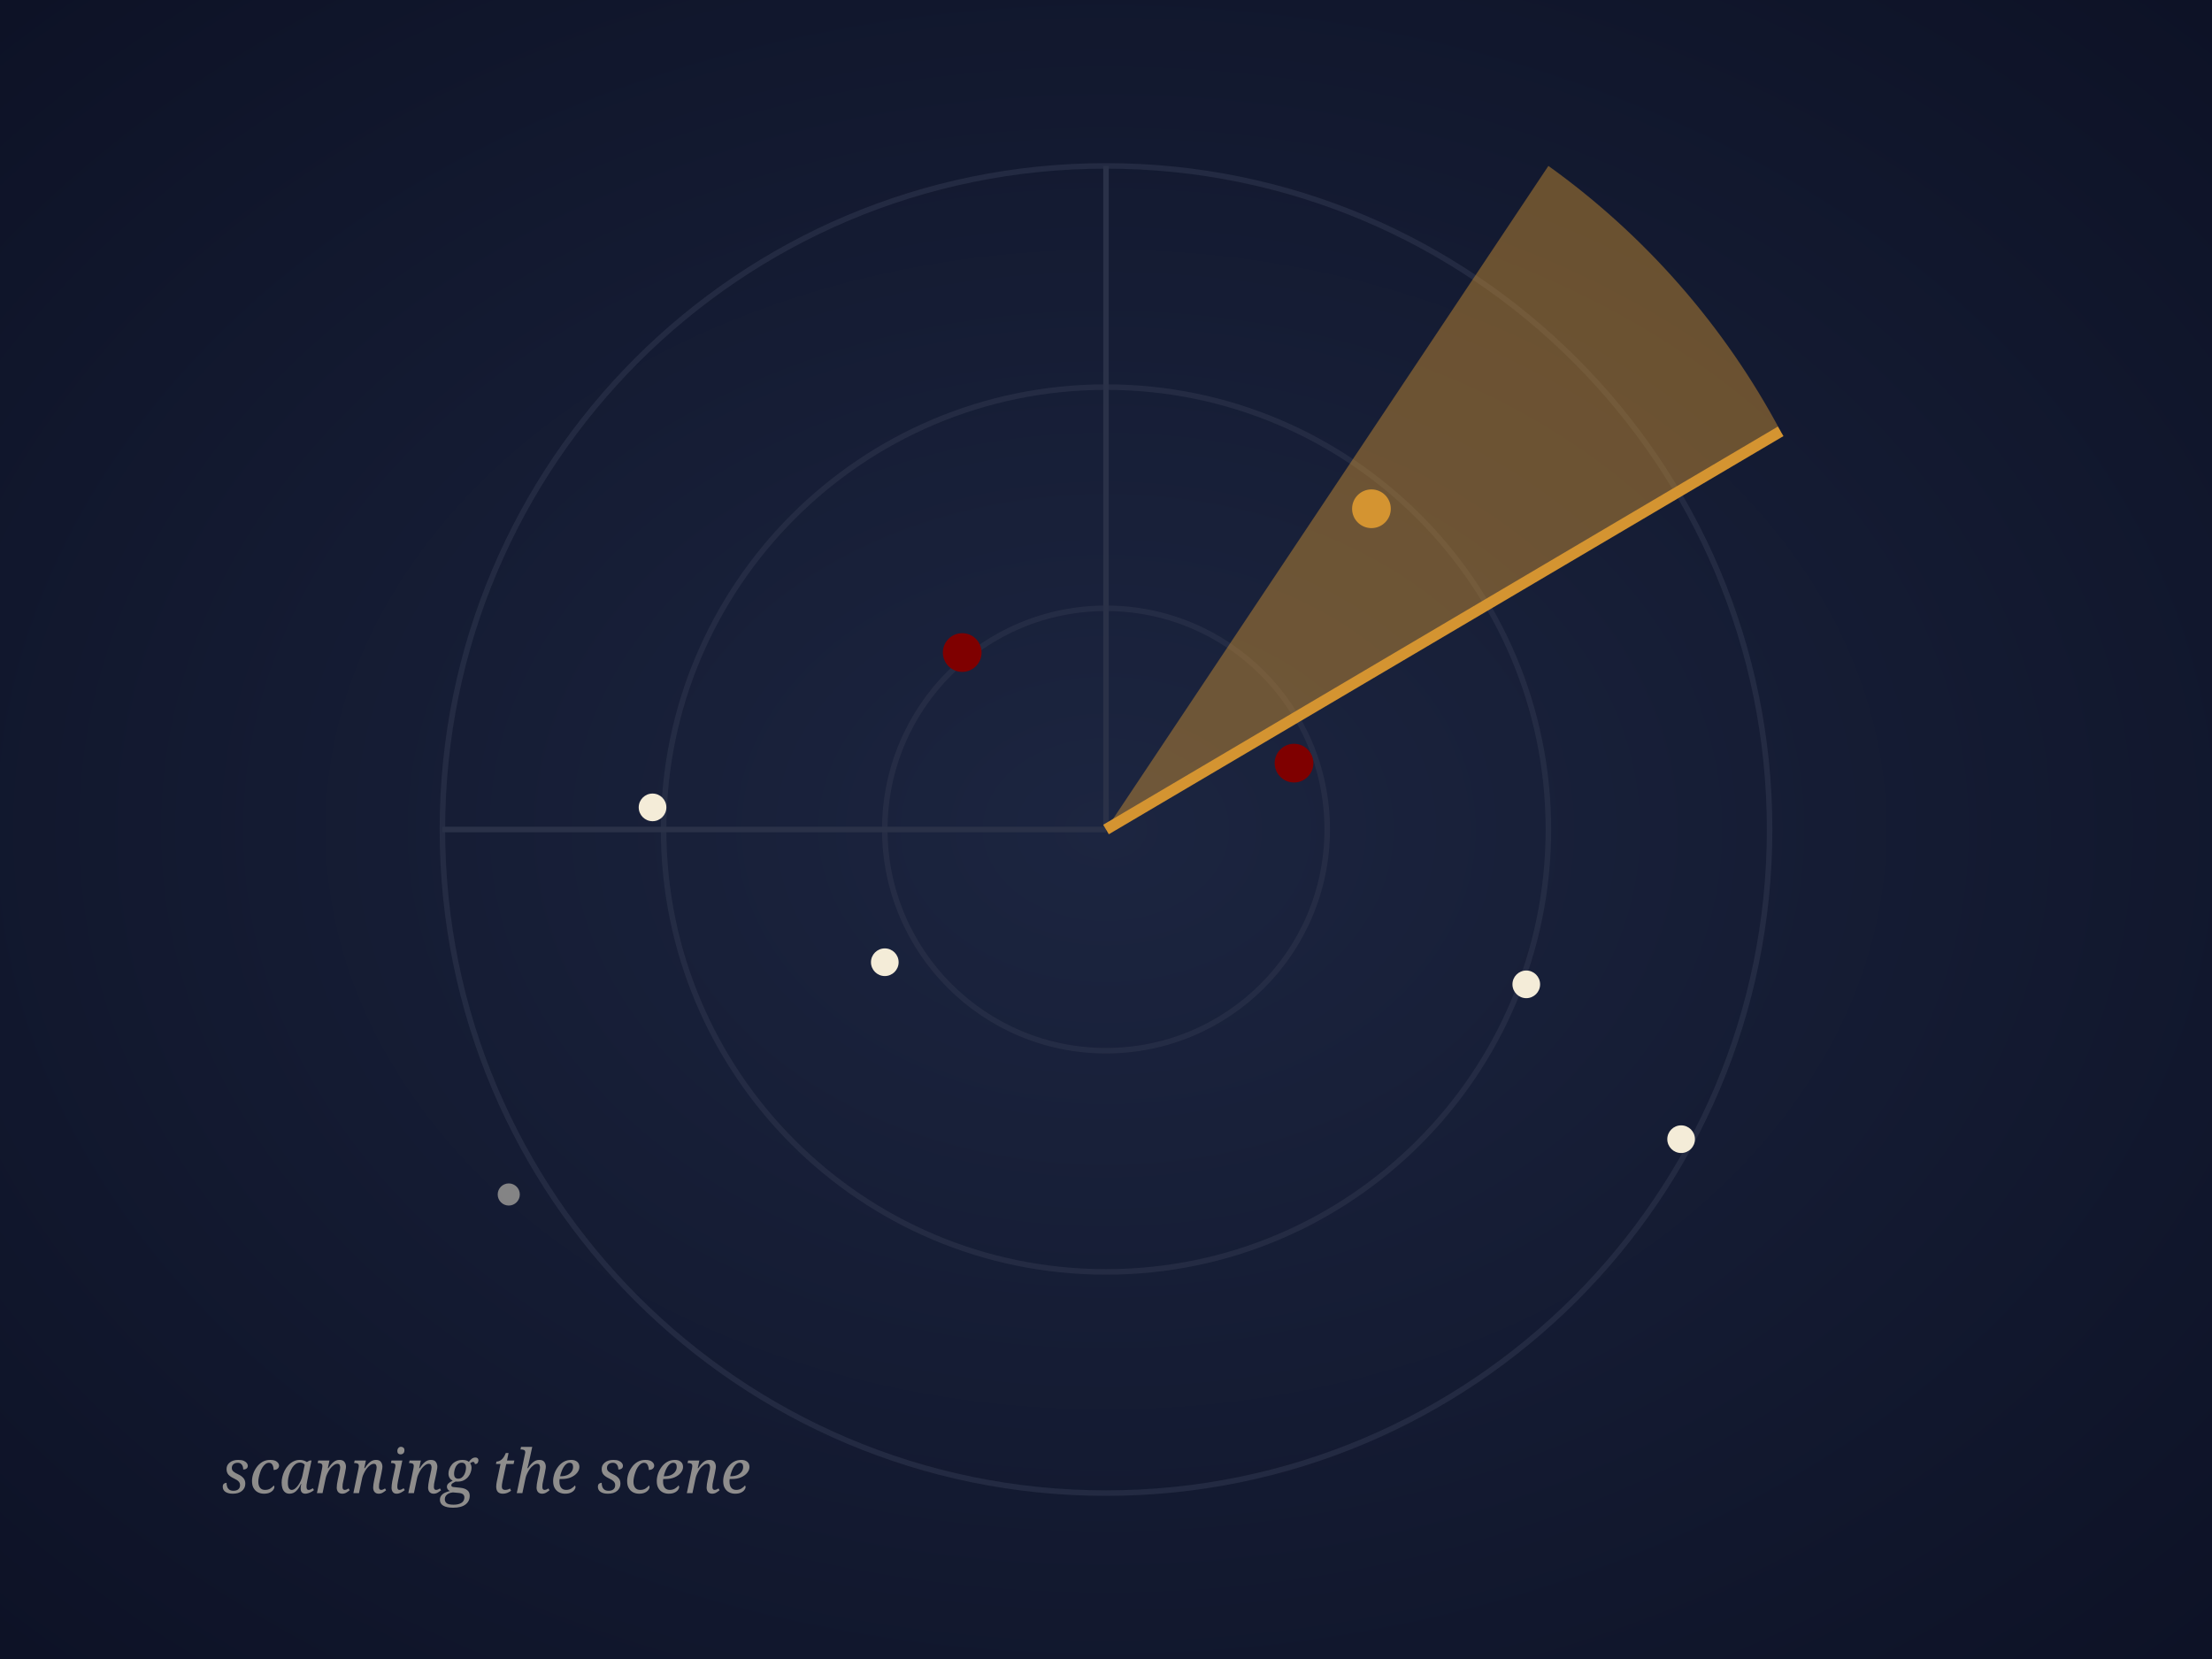
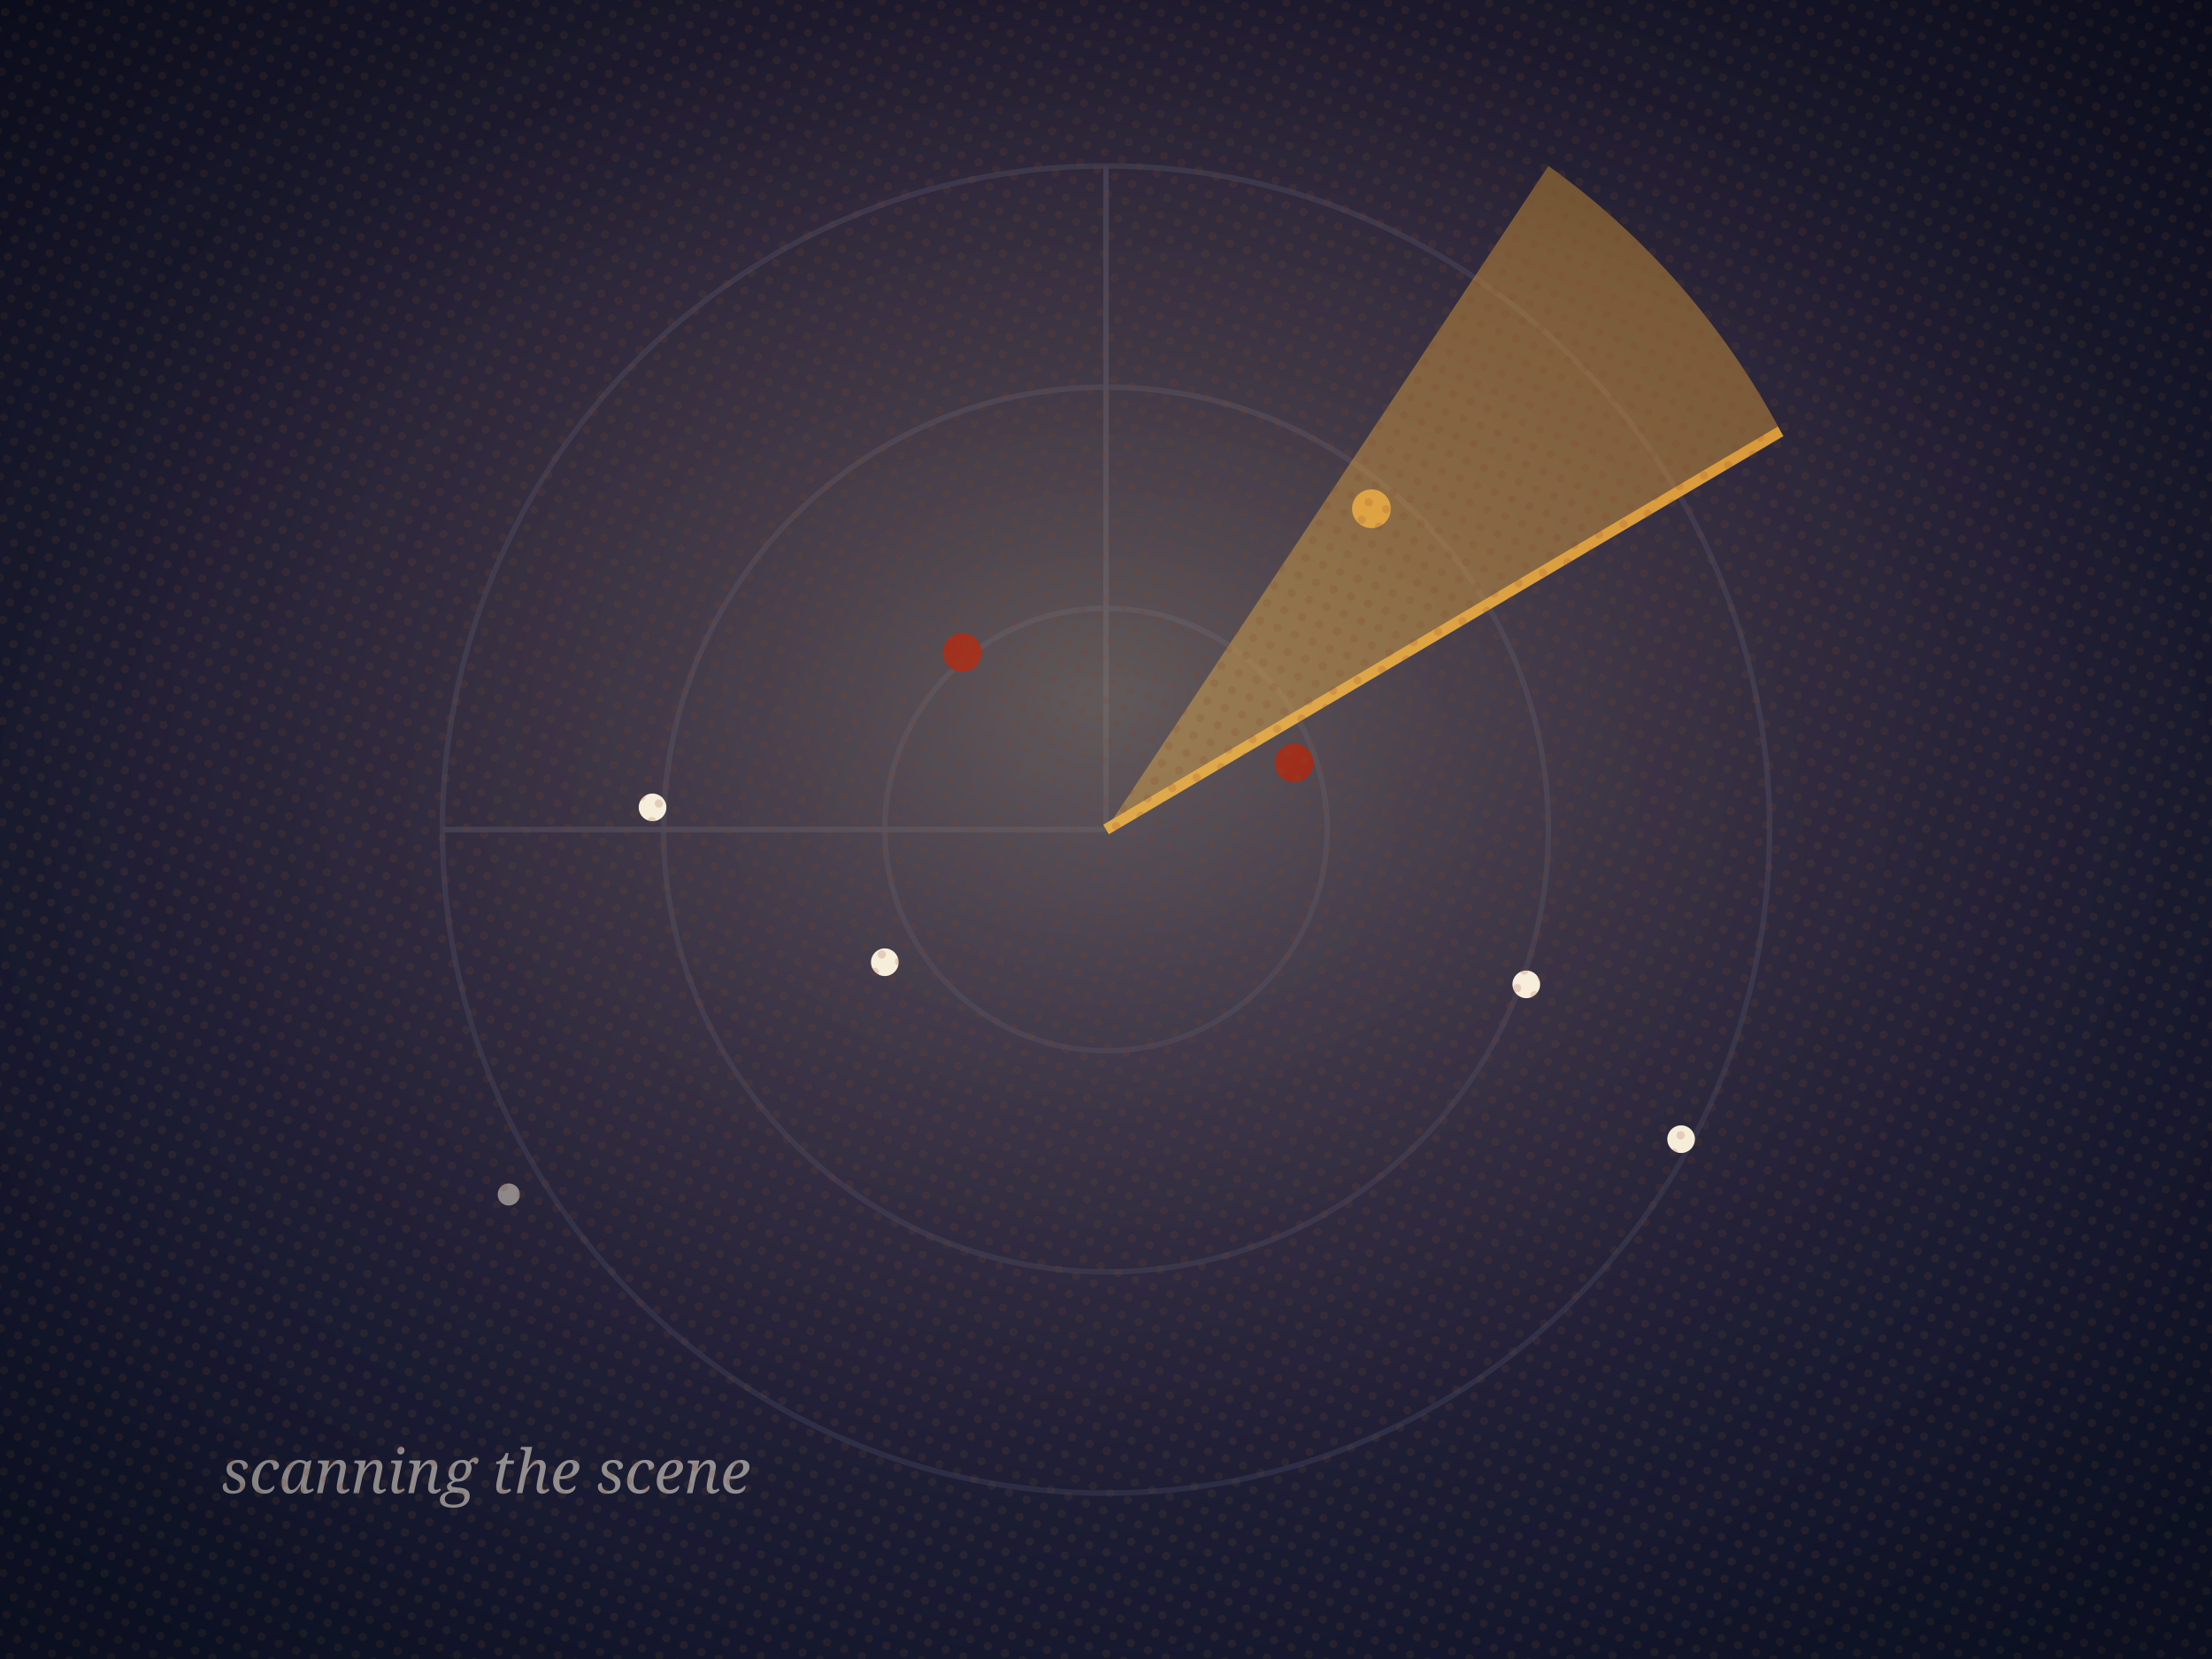
<svg xmlns="http://www.w3.org/2000/svg" viewBox="0 0 400 300" role="img" aria-label="Demoscene">
+   <defs>
+     <pattern id="riso-dots" x="0" y="0" width="3.4" height="3.4" patternUnits="userSpaceOnUse" patternTransform="rotate(22)">
+       <circle cx="1.7" cy="1.7" r="0.75" fill="#7f0000" />
+     </pattern>
+     <pattern id="riso-dots-warm" x="0" y="0" width="3.4" height="3.4" patternUnits="userSpaceOnUse" patternTransform="rotate(22)">
+       <circle cx="1.7" cy="1.7" r="0.75" fill="#e8b76b" />
+     </pattern>
+     <radialGradient id="riso-bloom" cx="0.5" cy="0.42" r="0.7">
+       <stop offset="0" stop-color="#e8b76b" stop-opacity="0.34" />
+       <stop offset="0.7" stop-color="#a83838" stop-opacity="0.06" />
+       <stop offset="1" stop-color="#7f0000" stop-opacity="0" />
+     </radialGradient>
+     <radialGradient id="riso-vignette" cx="0.5" cy="0.55" r="0.88">
+       <stop offset="0.5" stop-color="#1a0a0a" stop-opacity="0" />
+       <stop offset="1" stop-color="#1a0a0a" stop-opacity="0.38" />
+     </radialGradient>
+   </defs>
  <defs>
    <radialGradient id="dms-bg" cx="0.5" cy="0.5" r="0.7">
      <stop offset="0" stop-color="#1c2540" />
      <stop offset="1" stop-color="#0d1226" />
    </radialGradient>
  </defs>
  <rect width="400" height="300" fill="url(#dms-bg)" />
  <g stroke="#2a3148" stroke-width="1" fill="none" opacity="0.7">
    <circle cx="200" cy="150" r="40" />
    <circle cx="200" cy="150" r="80" />
    <circle cx="200" cy="150" r="120" />
  </g>
  <line x1="200" y1="150" x2="200" y2="30" stroke="#2a3148" stroke-width="1" />
  <line x1="200" y1="150" x2="80" y2="150" stroke="#2a3148" stroke-width="1" />
  <path d="M 200 150 L 322 78 A 140 140 0 0 0 280 30 Z" fill="#d49431" opacity="0.45" />
  <line x1="200" y1="150" x2="322" y2="78" stroke="#d49431" stroke-width="2" />
  <g>
    <circle cx="174" cy="118" r="3.5" fill="#7f0000" />
    <circle cx="248" cy="92" r="3.5" fill="#d49431" />
    <circle cx="160" cy="174" r="2.5" fill="#f4ecd8" />
    <circle cx="276" cy="178" r="2.5" fill="#f4ecd8" />
    <circle cx="234" cy="138" r="3.5" fill="#7f0000" />
    <circle cx="118" cy="146" r="2.5" fill="#f4ecd8" />
    <circle cx="304" cy="206" r="2.5" fill="#f4ecd8" />
    <circle cx="92" cy="216" r="2" fill="#f4ecd8" opacity="0.5" />
  </g>
  <text x="40" y="270" font-family="Georgia, serif" font-style="italic" font-size="11" fill="#f4ecd8" opacity="0.55">scanning the scene</text>
+   <g aria-hidden="true" style="pointer-events:none">
+     <rect width="400" height="300" fill="url(#riso-bloom)" style="mix-blend-mode:screen" />
+     <rect width="400" height="300" fill="url(#riso-dots)" opacity="0.16" style="mix-blend-mode:multiply" />
+     <rect width="400" height="300" fill="url(#riso-dots-warm)" opacity="0.08" style="mix-blend-mode:screen" />
+     <rect width="400" height="300" fill="url(#riso-vignette)" style="mix-blend-mode:multiply" />
+   </g>
</svg>
